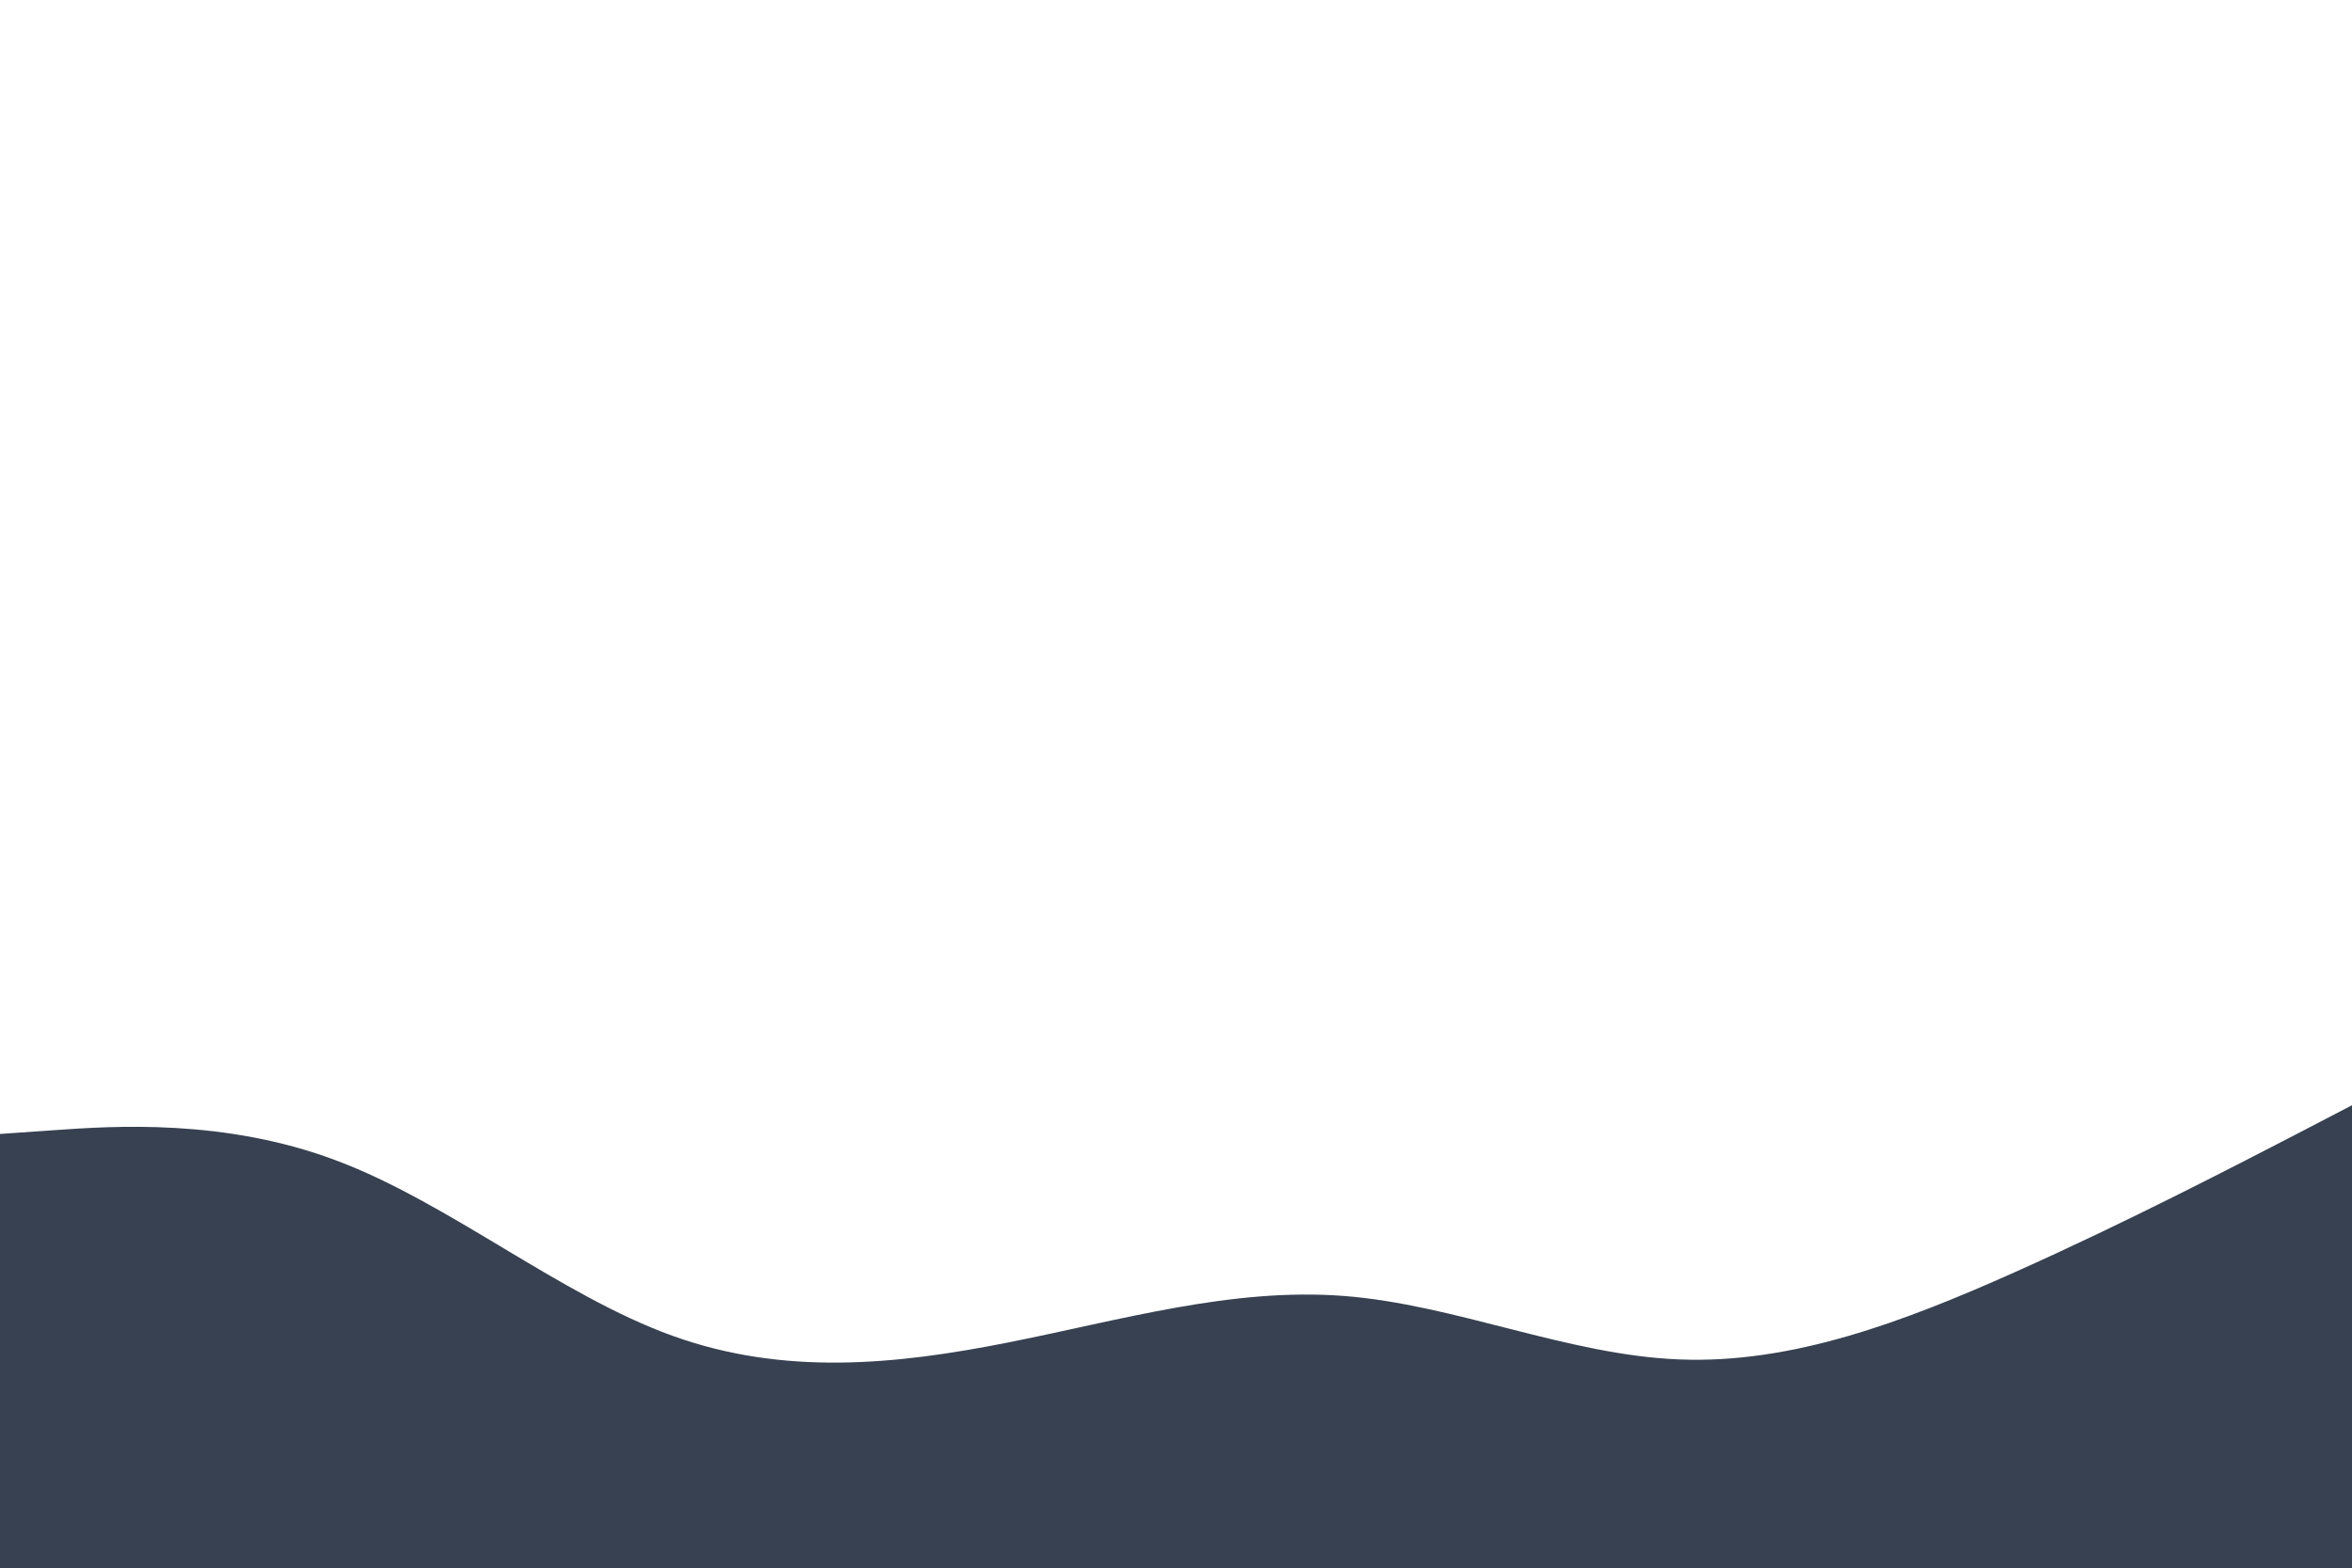
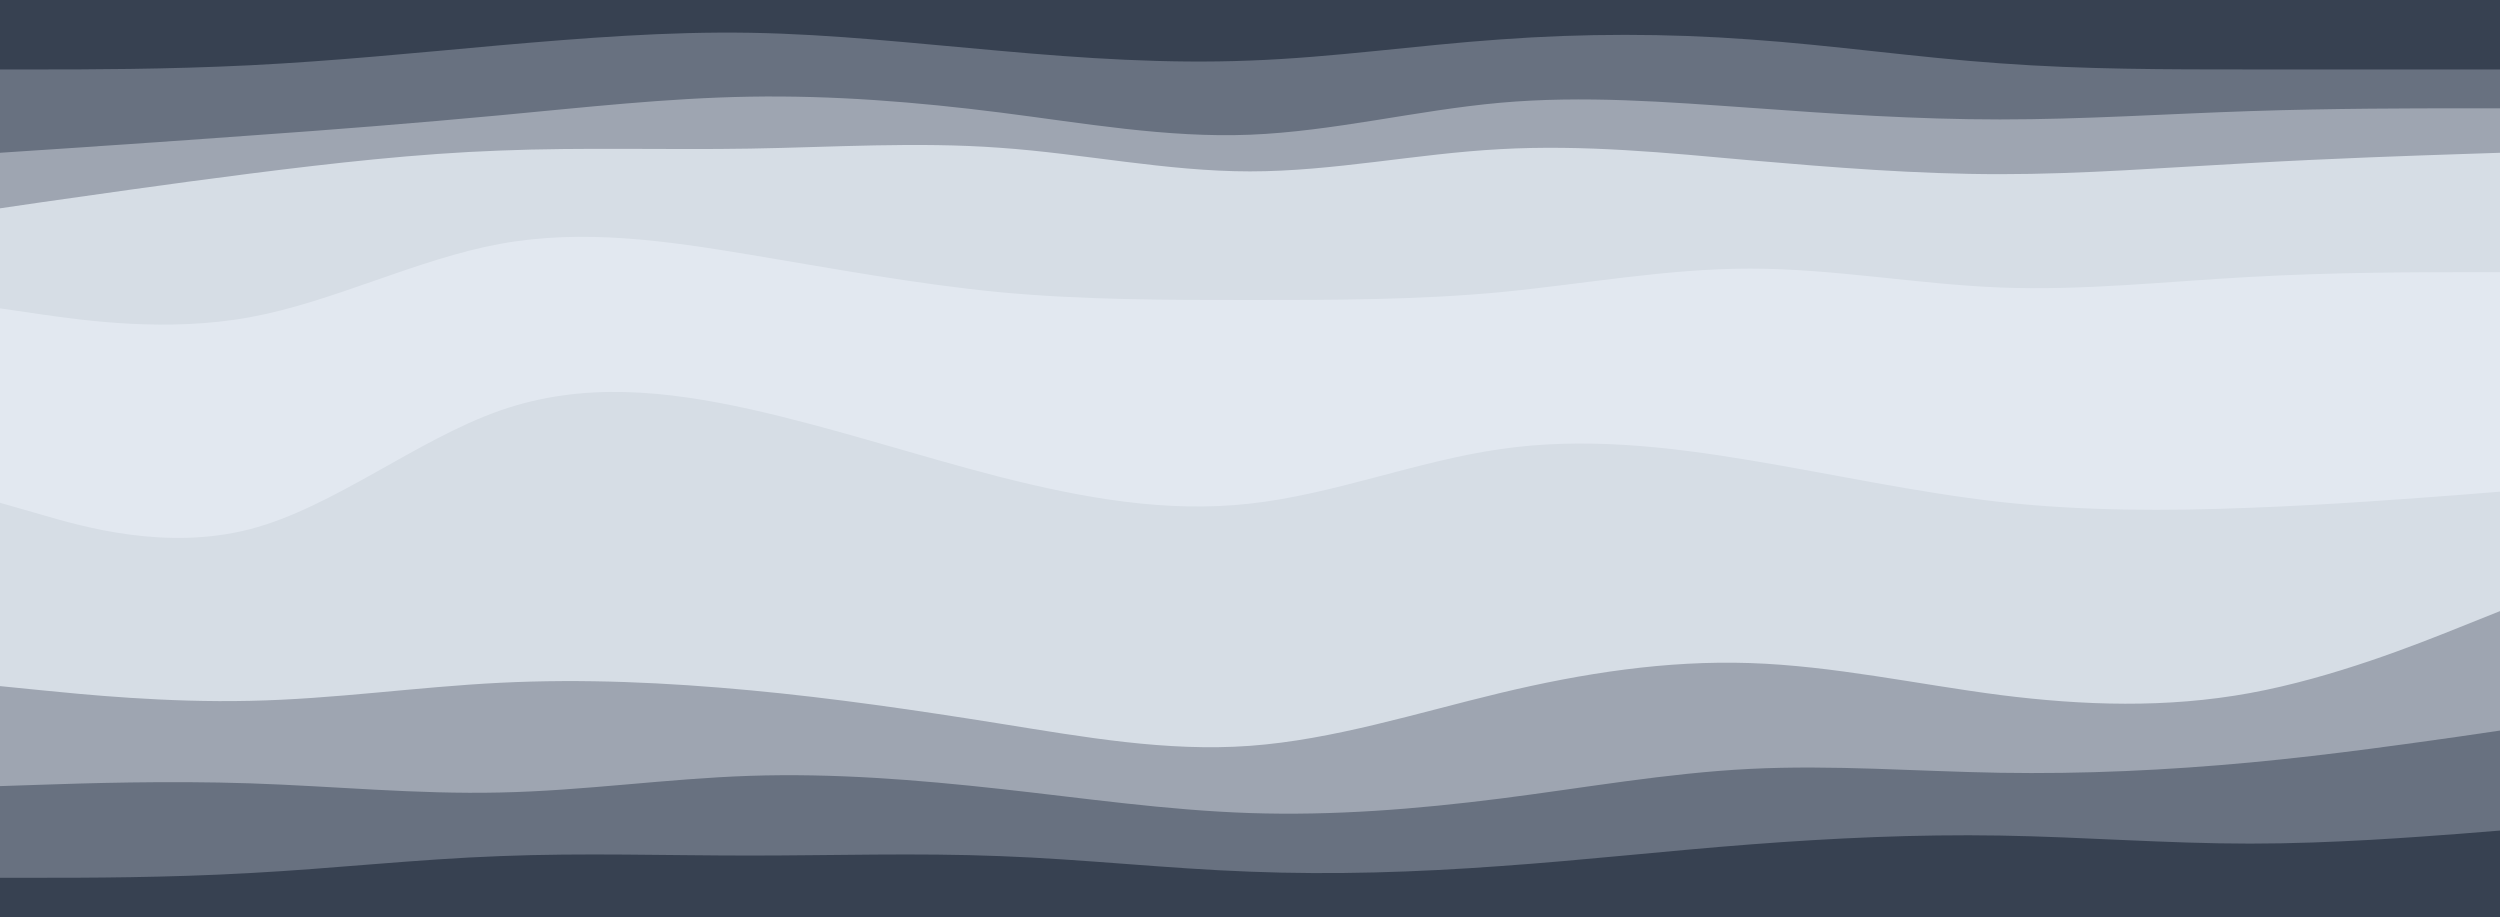
- <svg xmlns="http://www.w3.org/2000/svg" id="visual" viewBox="0 0 900 600" width="900" height="600" version="1.1">
-   <path d="M0 434L21.5 432.5C43 431 86 428 128.8 444.2C171.7 460.3 214.3 495.7 257.2 511.2C300 526.7 343 522.3 385.8 513.8C428.7 505.3 471.3 492.7 514.2 496C557 499.3 600 518.7 642.8 520.3C685.7 522 728.3 506 771.2 486.8C814 467.7 857 445.3 878.5 434.2L900 423L900 601L878.5 601C857 601 814 601 771.2 601C728.3 601 685.7 601 642.8 601C600 601 557 601 514.2 601C471.3 601 428.7 601 385.8 601C343 601 300 601 257.2 601C214.3 601 171.7 601 128.8 601C86 601 43 601 21.5 601L0 601Z" fill="#374151" stroke-linecap="round" stroke-linejoin="miter" />
+ <svg xmlns="http://www.w3.org/2000/svg" id="visual" viewBox="0 0 900 330" width="900" height="330" version="1.1">
+   <path d="M0 27L15 27C30 27 60 27 90 25.5C120 24 150 21 180 18.3C210 15.7 240 13.3 270 13.8C300 14.3 330 17.7 360 20.3C390 23 420 25 450 23.8C480 22.7 510 18.3 540 16.2C570 14 600 14 630 16.2C660 18.3 690 22.7 720 24.8C750 27 780 27 810 27C840 27 870 27 885 27L900 27L900 0L885 0C870 0 840 0 810 0C780 0 750 0 720 0C690 0 660 0 630 0C600 0 570 0 540 0C510 0 480 0 450 0C420 0 390 0 360 0C330 0 300 0 270 0C240 0 210 0 180 0C150 0 120 0 90 0C60 0 30 0 15 0L0 0Z" fill="#374151" />
+   <path d="M0 57L15 56C30 55 60 53 90 50.8C120 48.7 150 46.3 180 43.5C210 40.7 240 37.3 270 36.8C300 36.3 330 38.7 360 42.5C390 46.3 420 51.7 450 50.5C480 49.3 510 41.7 540 39C570 36.3 600 38.7 630 40.8C660 43 690 45 720 45C750 45 780 43 810 42C840 41 870 41 885 41L900 41L900 25L885 25C870 25 840 25 810 25C780 25 750 25 720 22.8C690 20.7 660 16.3 630 14.2C600 12 570 12 540 14.2C510 16.3 480 20.7 450 21.8C420 23 390 21 360 18.3C330 15.7 300 12.3 270 11.8C240 11.3 210 13.7 180 16.3C150 19 120 22 90 23.5C60 25 30 25 15 25L0 25Z" fill="#687180" />
+   <path d="M0 77L15 74.8C30 72.7 60 68.3 90 64.5C120 60.7 150 57.3 180 56.2C210 55 240 56 270 55.5C300 55 330 53 360 55.2C390 57.3 420 63.7 450 63.7C480 63.7 510 57.3 540 55.7C570 54 600 57 630 59.7C660 62.3 690 64.7 720 64.7C750 64.7 780 62.3 810 60.7C840 59 870 58 885 57.5L900 57L900 39L885 39C870 39 840 39 810 40C780 41 750 43 720 43C690 43 660 41 630 38.8C600 36.7 570 34.3 540 37C510 39.7 480 47.3 450 48.5C420 49.7 390 44.3 360 40.5C330 36.7 300 34.3 270 34.8C240 35.3 210 38.7 180 41.5C150 44.3 120 46.7 90 48.8C60 51 30 53 15 54L0 55Z" fill="#9ea5b1" />
+   <path d="M0 113L15 115.2C30 117.3 60 121.7 90 116.2C120 110.7 150 95.3 180 89.8C210 84.3 240 88.7 270 93.7C300 98.7 330 104.3 360 107.2C390 110 420 110 450 110C480 110 510 110 540 107.2C570 104.3 600 98.7 630 98.7C660 98.7 690 104.3 720 105.5C750 106.7 780 103.3 810 101.7C840 100 870 100 885 100L900 100L900 55L885 55.5C870 56 840 57 810 58.7C780 60.3 750 62.7 720 62.7C690 62.7 660 60.3 630 57.7C600 55 570 52 540 53.7C510 55.3 480 61.7 450 61.7C420 61.7 390 55.3 360 53.2C330 51 300 53 270 53.5C240 54 210 53 180 54.2C150 55.3 120 58.7 90 62.5C60 66.3 30 70.7 15 72.8L0 75Z" fill="#d6dde5" />
+   <path d="M0 183L15 187.3C30 191.7 60 200.3 90 192.5C120 184.7 150 160.3 180 149.8C210 139.3 240 142.7 270 149.3C300 156 330 166 360 173.7C390 181.3 420 186.7 450 183.3C480 180 510 168 540 163.7C570 159.3 600 162.7 630 167.7C660 172.7 690 179.3 720 182.7C750 186 780 186 810 184.8C840 183.7 870 181.3 885 180.2L900 179L900 98L885 98C870 98 840 98 810 99.7C780 101.3 750 104.7 720 103.5C690 102.3 660 96.7 630 96.7C600 96.7 570 102.3 540 105.2C510 108 480 108 450 108C420 108 390 108 360 105.2C330 102.3 300 96.7 270 91.7C240 86.7 210 82.3 180 87.8C150 93.3 120 108.7 90 114.2C60 119.7 30 115.3 15 113.2L0 111Z" fill="#e2e8f0" />
+   <path d="M0 249L15 250.5C30 252 60 255 90 254.3C120 253.7 150 249.3 180 247.8C210 246.3 240 247.7 270 250.5C300 253.3 330 257.7 360 262.5C390 267.3 420 272.7 450 270.5C480 268.3 510 258.7 540 251.5C570 244.3 600 239.7 630 240.7C660 241.7 690 248.3 720 252.2C750 256 780 257 810 251.5C840 246 870 234 885 228L900 222L900 177L885 178.2C870 179.3 840 181.7 810 182.8C780 184 750 184 720 180.7C690 177.3 660 170.7 630 165.7C600 160.7 570 157.3 540 161.7C510 166 480 178 450 181.3C420 184.7 390 179.3 360 171.7C330 164 300 154 270 147.3C240 140.7 210 137.3 180 147.8C150 158.3 120 182.7 90 190.5C60 198.3 30 189.7 15 185.3L0 181Z" fill="#d6dde5" />
+   <path d="M0 285L15 284.5C30 284 60 283 90 284C120 285 150 288 180 287.3C210 286.7 240 282.3 270 281.3C300 280.3 330 282.7 360 286C390 289.3 420 293.7 450 294.7C480 295.7 510 293.3 540 289.5C570 285.7 600 280.3 630 278.8C660 277.3 690 279.7 720 280.2C750 280.7 780 279.3 810 276.5C840 273.7 870 269.3 885 267.2L900 265L900 220L885 226C870 232 840 244 810 249.5C780 255 750 254 720 250.2C690 246.3 660 239.7 630 238.7C600 237.7 570 242.3 540 249.5C510 256.7 480 266.3 450 268.5C420 270.7 390 265.3 360 260.5C330 255.7 300 251.3 270 248.5C240 245.7 210 244.3 180 245.8C150 247.3 120 251.7 90 252.3C60 253 30 250 15 248.5L0 247Z" fill="#9ea5b1" />
+   <path d="M0 318L15 318C30 318 60 318 90 316.3C120 314.7 150 311.3 180 310.2C210 309 240 310 270 310C300 310 330 309 360 310.2C390 311.3 420 314.7 450 315.8C480 317 510 316 540 313.8C570 311.7 600 308.3 630 306C660 303.7 690 302.3 720 302.8C750 303.3 780 305.7 810 305.7C840 305.7 870 303.3 885 302.2L900 301L900 263L885 265.2C870 267.3 840 271.7 810 274.5C780 277.3 750 278.7 720 278.2C690 277.7 660 275.3 630 276.8C600 278.3 570 283.7 540 287.5C510 291.3 480 293.7 450 292.7C420 291.7 390 287.3 360 284C330 280.7 300 278.3 270 279.3C240 280.3 210 284.7 180 285.3C150 286 120 283 90 282C60 281 30 282 15 282.5L0 283Z" fill="#687180" />
+   <path d="M0 331L15 331C30 331 60 331 90 331C120 331 150 331 180 331C210 331 240 331 270 331C300 331 330 331 360 331C390 331 420 331 450 331C480 331 510 331 540 331C570 331 600 331 630 331C660 331 690 331 720 331C750 331 780 331 810 331C840 331 870 331 885 331L900 331L900 299L885 300.2C870 301.3 840 303.7 810 303.7C780 303.7 750 301.3 720 300.8C690 300.3 660 301.7 630 304C600 306.3 570 309.7 540 311.8C510 314 480 315 450 313.8C420 312.7 390 309.3 360 308.2C330 307 300 308 270 308C240 308 210 307 180 308.2C150 309.3 120 312.7 90 314.3C60 316 30 316 15 316L0 316Z" fill="#374151" />
</svg>
